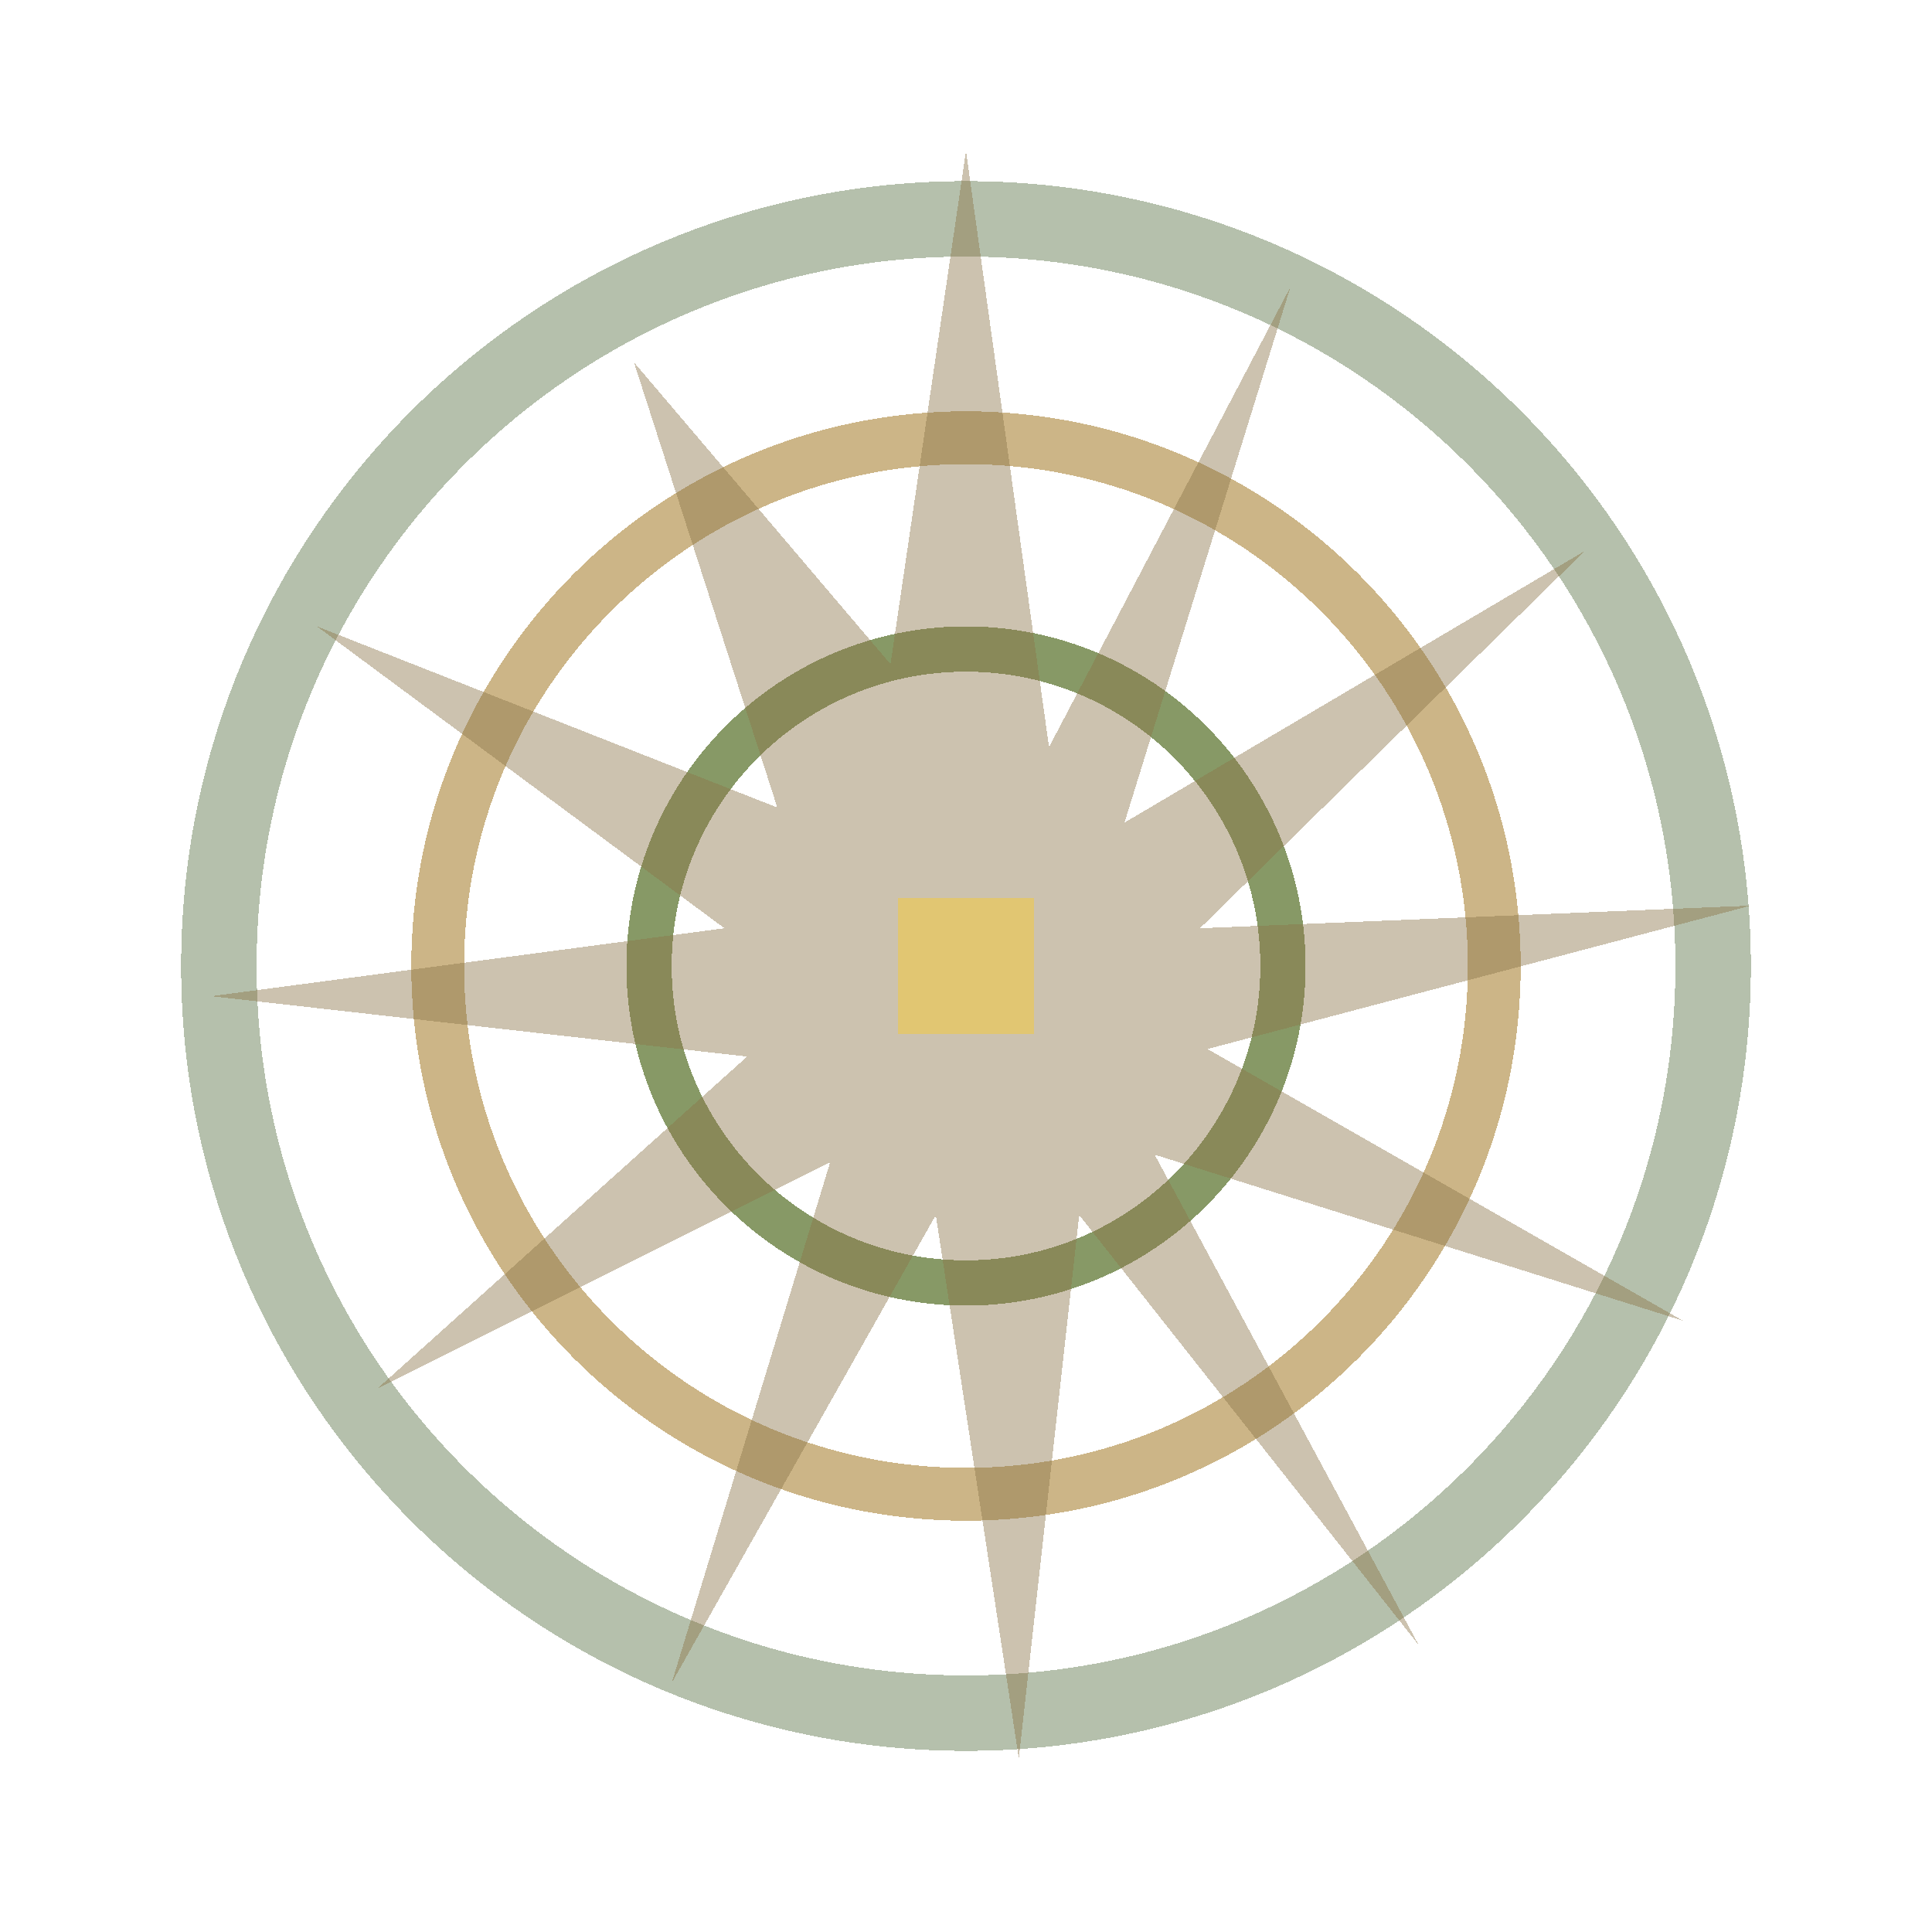
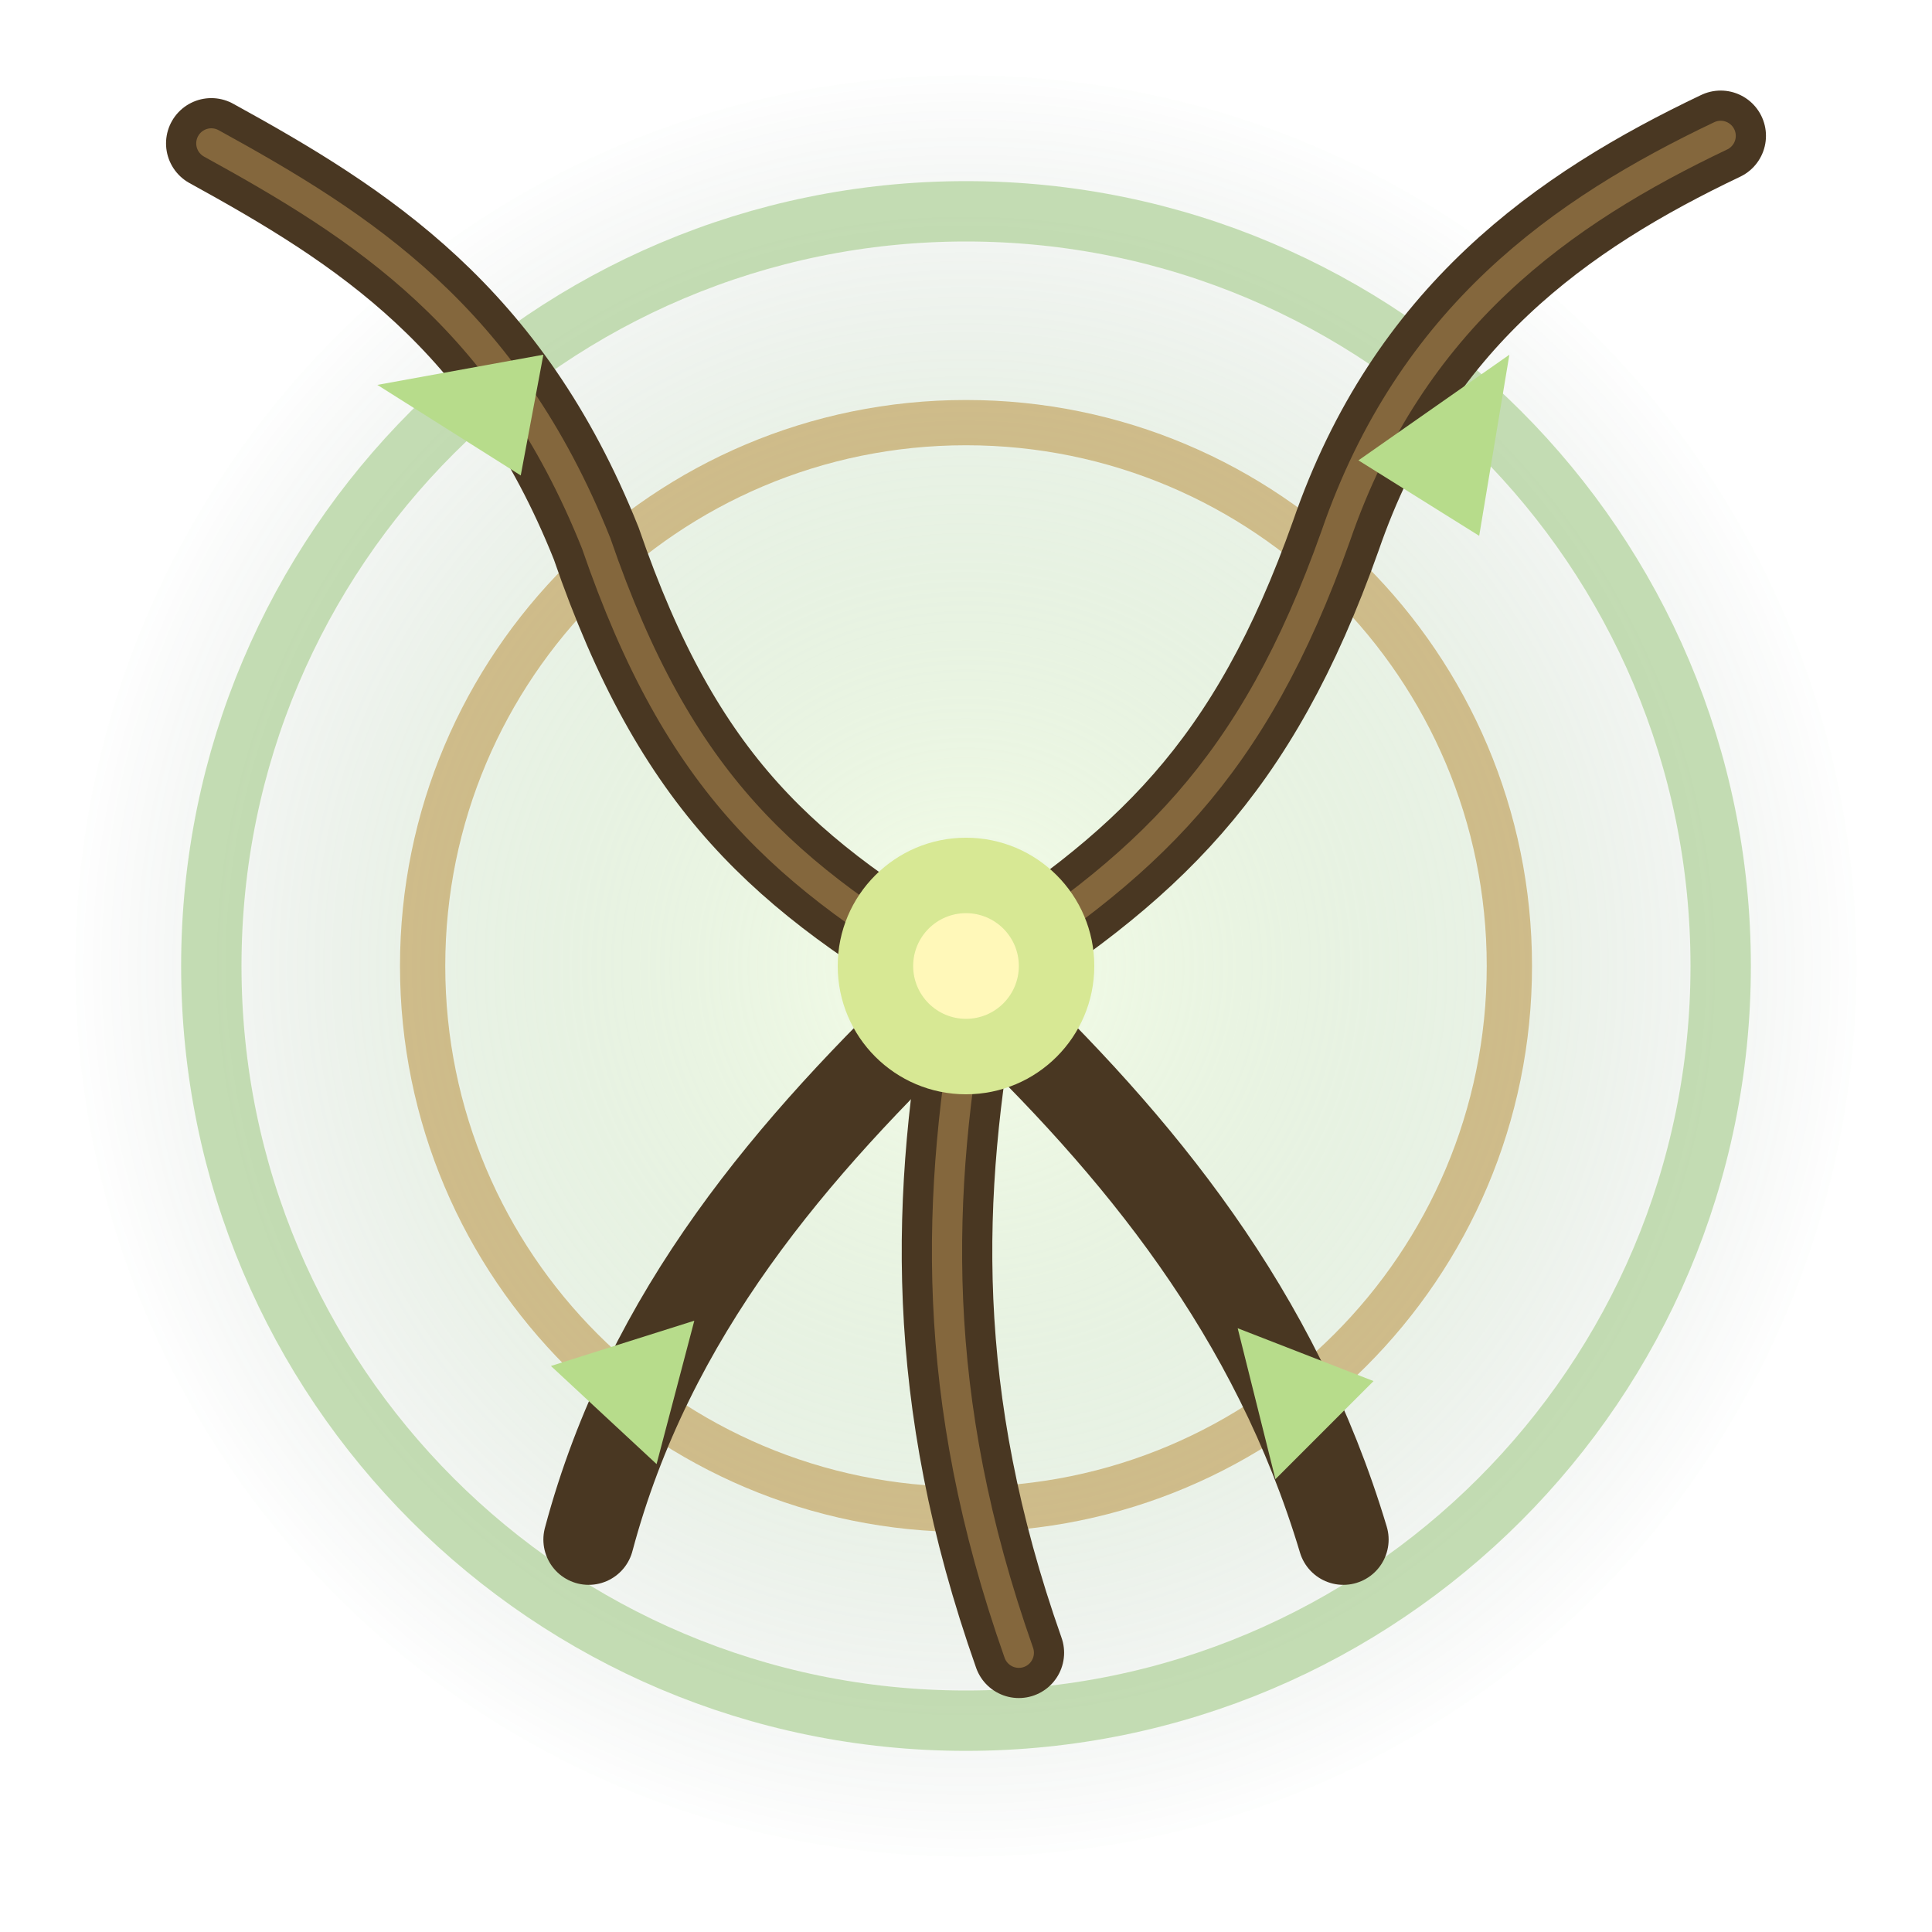
- <svg xmlns="http://www.w3.org/2000/svg" width="256" height="256" viewBox="0 0 256 256" shape-rendering="crispEdges">
-   <circle cx="128" cy="128" r="99" fill="none" stroke="#657b52" stroke-width="10" opacity=".48" />
-   <circle cx="128" cy="128" r="70" fill="none" stroke="#b89859" stroke-width="7" opacity=".72" />
-   <circle cx="128" cy="128" r="42" fill="none" stroke="#879966" stroke-width="6" />
-   <path d="M128 20L118 88L84 48L103 107L42 83L96 123L28 132L99 140L50 184L110 154L89 223L124 161L135 233L143 161L188 218L153 153L223 175L160 139L232 120L159 123L210 73L149 109L171 38L139 99Z" fill="#8c7548" opacity=".44" />
-   <rect x="119" y="119" width="18" height="18" fill="#e1c672" />
+ <svg xmlns="http://www.w3.org/2000/svg" width="256" height="256" viewBox="0 0 256 256">
+   <defs>
+     <radialGradient id="g">
+       <stop stop-color="#e9ffc7" stop-opacity=".38" />
+       <stop offset=".55" stop-color="#7eb66a" stop-opacity=".18" />
+       <stop offset="1" stop-color="#31503e" stop-opacity="0" />
+     </radialGradient>
+   </defs>
+   <circle cx="128" cy="128" r="118" fill="url(#g)" />
+   <g fill="none" stroke-linecap="round">
+     <circle cx="128" cy="128" r="100" stroke="#9bc77e" stroke-width="8" opacity=".55" />
+     <circle cx="128" cy="128" r="72" stroke="#c6a96b" stroke-width="6" opacity=".75" />
+   </g>
+   <g fill="none" stroke="#493722" stroke-width="12" stroke-linecap="round">
+     <path d="M128 130C104 116 90 104 79 72 67 42 48 30 28 19" />
+     <path d="M128 130c24-15 38-28 49-59 10-29 30-43 51-53" />
+     <path d="M129 131c-5 27-6 54 6 88" />
+     <path d="M126 132c-21 20-40 42-48 72" />
+     <path d="M130 132c21 20 39 42 48 72" />
+   </g>
+   <g fill="none" stroke="#84673d" stroke-width="4" stroke-linecap="round">
+     <path d="M128 130C104 116 90 104 79 72 67 42 48 30 28 19" />
+     <path d="M128 130c24-15 38-28 49-59 10-29 30-43 51-53" />
+     <path d="M129 131c-5 27-6 54 6 88" />
+   </g>
+   <g fill="#b7dc8b">
+     <path d="M69 63l-19-12 22-4z" />
+     <path d="M180 61l20-14-4 24z" />
+     <path d="M92 175l-19 6 14 13z" />
+     <path d="M164 176l18 7-13 13z" />
+   </g>
+   <circle cx="128" cy="128" r="17" fill="#d7e894" />
+   <circle cx="128" cy="128" r="7" fill="#fff8b9" />
</svg>
